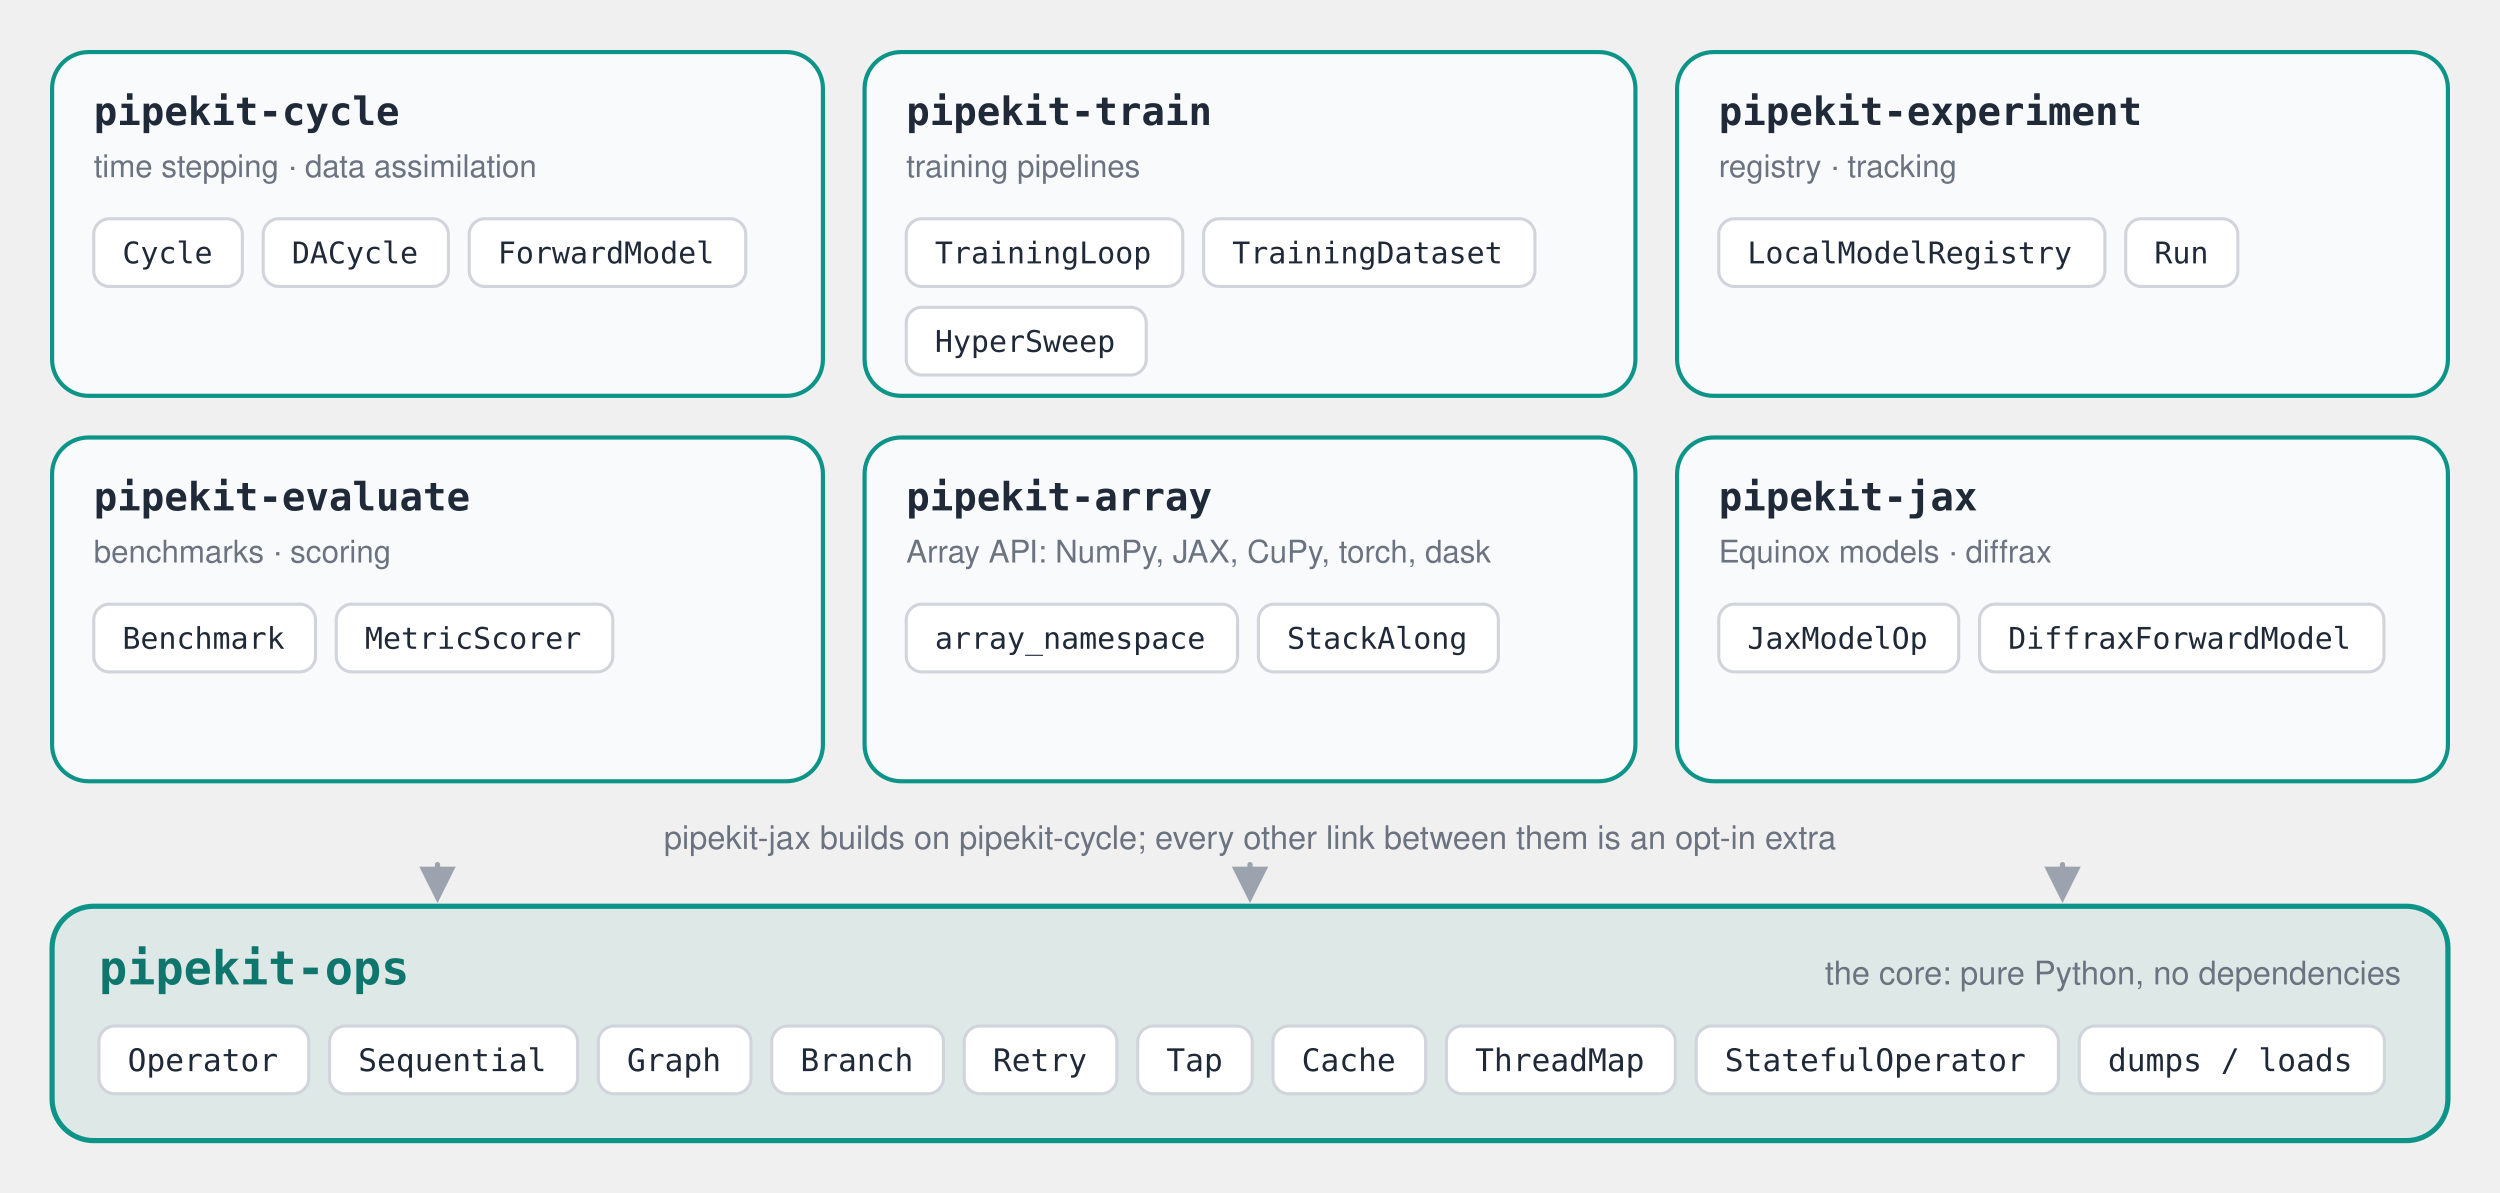
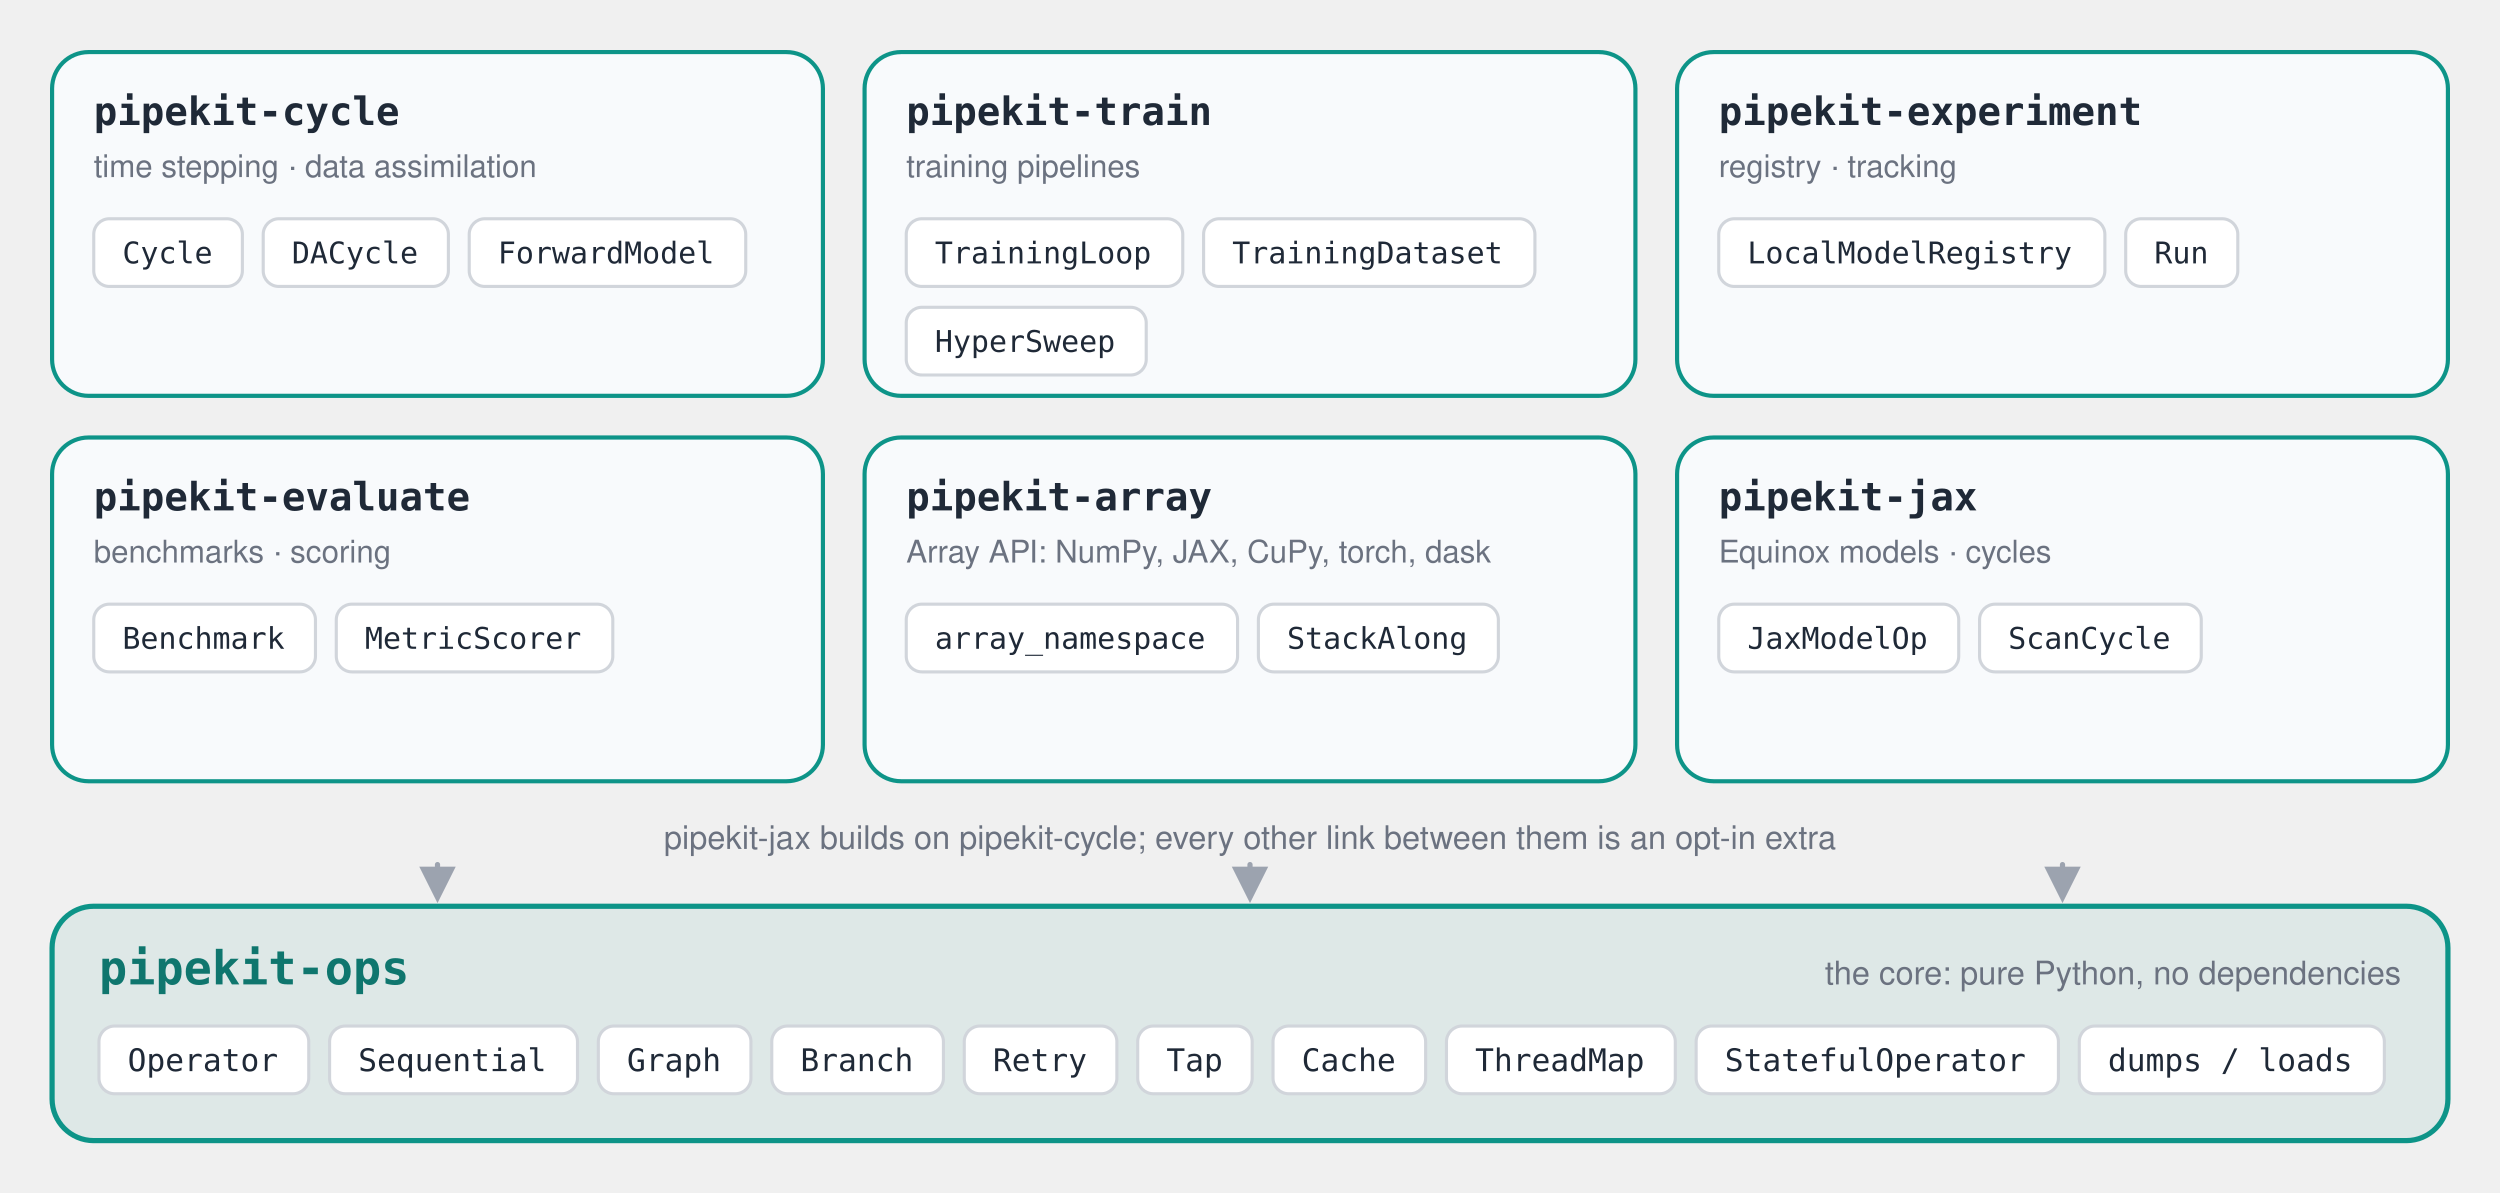
<svg xmlns="http://www.w3.org/2000/svg" width="960" height="458" viewBox="0 0 960 458" role="img" aria-label="The pipekit workspace: six sister packages (cycle, train, experiment, evaluate, array, jax) on the dependency-free pipekit-ops core">
  <defs>
    <marker id="pa" viewBox="0 0 10 10" refX="8" refY="5" markerWidth="7" markerHeight="7" orient="auto-start-reverse">
      <path d="M0 0 L10 5 L0 10 z" fill="#9CA3AF" />
    </marker>
  </defs>
  <rect x="20" y="20" width="296" height="132" rx="14" fill="#F8FAFC" stroke="#0D9488" stroke-width="1.6" />
  <text x="36" y="48" font-family="ui-monospace, SFMono-Regular, Menlo, Consolas, monospace" font-size="15" font-weight="700" fill="#1F2937" text-anchor="start">pipekit-cycle</text>
  <text x="36" y="68" font-family="ui-sans-serif, -apple-system, 'Segoe UI', Helvetica, Arial, sans-serif" font-size="12" font-weight="400" fill="#6B7280" text-anchor="start">time stepping · data assimilation</text>
  <rect x="36" y="84" width="57.075" height="26" rx="6" fill="#FFFFFF" stroke="#D1D5DB" stroke-width="1.2" />
  <text x="47" y="101.14" font-family="ui-monospace, SFMono-Regular, Menlo, Consolas, monospace" font-size="11.5" font-weight="400" fill="#1F2937" text-anchor="start">Cycle</text>
  <rect x="101.075" y="84" width="71.105" height="26" rx="6" fill="#FFFFFF" stroke="#D1D5DB" stroke-width="1.2" />
  <text x="112.075" y="101.14" font-family="ui-monospace, SFMono-Regular, Menlo, Consolas, monospace" font-size="11.5" font-weight="400" fill="#1F2937" text-anchor="start">DACycle</text>
  <rect x="180.18" y="84" width="106.18" height="26" rx="6" fill="#FFFFFF" stroke="#D1D5DB" stroke-width="1.2" />
  <text x="191.18" y="101.14" font-family="ui-monospace, SFMono-Regular, Menlo, Consolas, monospace" font-size="11.5" font-weight="400" fill="#1F2937" text-anchor="start">ForwardModel</text>
  <rect x="332" y="20" width="296" height="132" rx="14" fill="#F8FAFC" stroke="#0D9488" stroke-width="1.6" />
  <text x="348" y="48" font-family="ui-monospace, SFMono-Regular, Menlo, Consolas, monospace" font-size="15" font-weight="700" fill="#1F2937" text-anchor="start">pipekit-train</text>
  <text x="348" y="68" font-family="ui-sans-serif, -apple-system, 'Segoe UI', Helvetica, Arial, sans-serif" font-size="12" font-weight="400" fill="#6B7280" text-anchor="start">training pipelines</text>
  <rect x="348" y="84" width="106.18" height="26" rx="6" fill="#FFFFFF" stroke="#D1D5DB" stroke-width="1.2" />
  <text x="359" y="101.14" font-family="ui-monospace, SFMono-Regular, Menlo, Consolas, monospace" font-size="11.5" font-weight="400" fill="#1F2937" text-anchor="start">TrainingLoop</text>
  <rect x="462.18" y="84" width="127.225" height="26" rx="6" fill="#FFFFFF" stroke="#D1D5DB" stroke-width="1.2" />
  <text x="473.18" y="101.14" font-family="ui-monospace, SFMono-Regular, Menlo, Consolas, monospace" font-size="11.5" font-weight="400" fill="#1F2937" text-anchor="start">TrainingDataset</text>
  <rect x="348" y="118" width="92.15" height="26" rx="6" fill="#FFFFFF" stroke="#D1D5DB" stroke-width="1.2" />
  <text x="359" y="135.14" font-family="ui-monospace, SFMono-Regular, Menlo, Consolas, monospace" font-size="11.5" font-weight="400" fill="#1F2937" text-anchor="start">HyperSweep</text>
  <rect x="644" y="20" width="296" height="132" rx="14" fill="#F8FAFC" stroke="#0D9488" stroke-width="1.6" />
  <text x="660" y="48" font-family="ui-monospace, SFMono-Regular, Menlo, Consolas, monospace" font-size="15" font-weight="700" fill="#1F2937" text-anchor="start">pipekit-experiment</text>
  <text x="660" y="68" font-family="ui-sans-serif, -apple-system, 'Segoe UI', Helvetica, Arial, sans-serif" font-size="12" font-weight="400" fill="#6B7280" text-anchor="start">registry · tracking</text>
  <rect x="660" y="84" width="148.27" height="26" rx="6" fill="#FFFFFF" stroke="#D1D5DB" stroke-width="1.2" />
  <text x="671" y="101.14" font-family="ui-monospace, SFMono-Regular, Menlo, Consolas, monospace" font-size="11.5" font-weight="400" fill="#1F2937" text-anchor="start">LocalModelRegistry</text>
  <rect x="816.27" y="84" width="43.045" height="26" rx="6" fill="#FFFFFF" stroke="#D1D5DB" stroke-width="1.2" />
  <text x="827.27" y="101.14" font-family="ui-monospace, SFMono-Regular, Menlo, Consolas, monospace" font-size="11.5" font-weight="400" fill="#1F2937" text-anchor="start">Run</text>
  <rect x="20" y="168" width="296" height="132" rx="14" fill="#F8FAFC" stroke="#0D9488" stroke-width="1.6" />
  <text x="36" y="196" font-family="ui-monospace, SFMono-Regular, Menlo, Consolas, monospace" font-size="15" font-weight="700" fill="#1F2937" text-anchor="start">pipekit-evaluate</text>
  <text x="36" y="216" font-family="ui-sans-serif, -apple-system, 'Segoe UI', Helvetica, Arial, sans-serif" font-size="12" font-weight="400" fill="#6B7280" text-anchor="start">benchmarks · scoring</text>
  <rect x="36" y="232" width="85.135" height="26" rx="6" fill="#FFFFFF" stroke="#D1D5DB" stroke-width="1.2" />
  <text x="47" y="249.14" font-family="ui-monospace, SFMono-Regular, Menlo, Consolas, monospace" font-size="11.5" font-weight="400" fill="#1F2937" text-anchor="start">Benchmark</text>
  <rect x="129.135" y="232" width="106.18" height="26" rx="6" fill="#FFFFFF" stroke="#D1D5DB" stroke-width="1.2" />
  <text x="140.135" y="249.14" font-family="ui-monospace, SFMono-Regular, Menlo, Consolas, monospace" font-size="11.5" font-weight="400" fill="#1F2937" text-anchor="start">MetricScorer</text>
  <rect x="332" y="168" width="296" height="132" rx="14" fill="#F8FAFC" stroke="#0D9488" stroke-width="1.6" />
  <text x="348" y="196" font-family="ui-monospace, SFMono-Regular, Menlo, Consolas, monospace" font-size="15" font-weight="700" fill="#1F2937" text-anchor="start">pipekit-array</text>
  <text x="348" y="216" font-family="ui-sans-serif, -apple-system, 'Segoe UI', Helvetica, Arial, sans-serif" font-size="12" font-weight="400" fill="#6B7280" text-anchor="start">Array API: NumPy, JAX, CuPy, torch, dask</text>
  <rect x="348" y="232" width="127.225" height="26" rx="6" fill="#FFFFFF" stroke="#D1D5DB" stroke-width="1.2" />
  <text x="359" y="249.14" font-family="ui-monospace, SFMono-Regular, Menlo, Consolas, monospace" font-size="11.5" font-weight="400" fill="#1F2937" text-anchor="start">array_namespace</text>
  <rect x="483.225" y="232" width="92.15" height="26" rx="6" fill="#FFFFFF" stroke="#D1D5DB" stroke-width="1.2" />
  <text x="494.225" y="249.14" font-family="ui-monospace, SFMono-Regular, Menlo, Consolas, monospace" font-size="11.5" font-weight="400" fill="#1F2937" text-anchor="start">StackAlong</text>
  <rect x="644" y="168" width="296" height="132" rx="14" fill="#F8FAFC" stroke="#0D9488" stroke-width="1.6" />
  <text x="660" y="196" font-family="ui-monospace, SFMono-Regular, Menlo, Consolas, monospace" font-size="15" font-weight="700" fill="#1F2937" text-anchor="start">pipekit-jax</text>
-   <text x="660" y="216" font-family="ui-sans-serif, -apple-system, 'Segoe UI', Helvetica, Arial, sans-serif" font-size="12" font-weight="400" fill="#6B7280" text-anchor="start">Equinox models · diffrax</text>
+   <text x="660" y="216" font-family="ui-sans-serif, -apple-system, 'Segoe UI', Helvetica, Arial, sans-serif" font-size="12" font-weight="400" fill="#6B7280" text-anchor="start">Equinox models · cycles</text>
  <rect x="660" y="232" width="92.15" height="26" rx="6" fill="#FFFFFF" stroke="#D1D5DB" stroke-width="1.2" />
  <text x="671" y="249.14" font-family="ui-monospace, SFMono-Regular, Menlo, Consolas, monospace" font-size="11.5" font-weight="400" fill="#1F2937" text-anchor="start">JaxModelOp</text>
-   <rect x="760.15" y="232" width="155.285" height="26" rx="6" fill="#FFFFFF" stroke="#D1D5DB" stroke-width="1.2" />
-   <text x="771.15" y="249.14" font-family="ui-monospace, SFMono-Regular, Menlo, Consolas, monospace" font-size="11.5" font-weight="400" fill="#1F2937" text-anchor="start">DiffraxForwardModel</text>
+   <rect x="760.15" y="232" width="85.135" height="26" rx="6" fill="#FFFFFF" stroke="#D1D5DB" stroke-width="1.2" />
+   <text x="771.15" y="249.14" font-family="ui-monospace, SFMono-Regular, Menlo, Consolas, monospace" font-size="11.5" font-weight="400" fill="#1F2937" text-anchor="start">ScanCycle</text>
  <text x="480" y="326" font-family="ui-sans-serif, -apple-system, 'Segoe UI', Helvetica, Arial, sans-serif" font-size="12.5" font-weight="400" fill="#6B7280" text-anchor="middle">pipekit-jax builds on pipekit-cycle; every other link between them is an opt-in extra</text>
  <rect x="20" y="348" width="920" height="90" rx="16" fill="#0D9488" fill-opacity="0.08" stroke="#0D9488" stroke-width="2" />
  <text x="38" y="378" font-family="ui-monospace, SFMono-Regular, Menlo, Consolas, monospace" font-size="18" font-weight="700" fill="#0F766E" text-anchor="start">pipekit-ops</text>
  <text x="922" y="378" font-family="ui-sans-serif, -apple-system, 'Segoe UI', Helvetica, Arial, sans-serif" font-size="12.5" font-weight="400" fill="#6B7280" text-anchor="end">the core: pure Python, no dependencies</text>
  <rect x="38" y="394" width="80.56" height="26" rx="6" fill="#FFFFFF" stroke="#D1D5DB" stroke-width="1.2" />
  <text x="49" y="411.32" font-family="ui-monospace, SFMono-Regular, Menlo, Consolas, monospace" font-size="12" font-weight="400" fill="#1F2937" text-anchor="start">Operator</text>
  <rect x="126.56" y="394" width="95.2" height="26" rx="6" fill="#FFFFFF" stroke="#D1D5DB" stroke-width="1.2" />
  <text x="137.56" y="411.32" font-family="ui-monospace, SFMono-Regular, Menlo, Consolas, monospace" font-size="12" font-weight="400" fill="#1F2937" text-anchor="start">Sequential</text>
  <rect x="229.76" y="394" width="58.6" height="26" rx="6" fill="#FFFFFF" stroke="#D1D5DB" stroke-width="1.2" />
  <text x="240.76" y="411.32" font-family="ui-monospace, SFMono-Regular, Menlo, Consolas, monospace" font-size="12" font-weight="400" fill="#1F2937" text-anchor="start">Graph</text>
  <rect x="296.36" y="394" width="65.92" height="26" rx="6" fill="#FFFFFF" stroke="#D1D5DB" stroke-width="1.2" />
  <text x="307.36" y="411.32" font-family="ui-monospace, SFMono-Regular, Menlo, Consolas, monospace" font-size="12" font-weight="400" fill="#1F2937" text-anchor="start">Branch</text>
  <rect x="370.28" y="394" width="58.6" height="26" rx="6" fill="#FFFFFF" stroke="#D1D5DB" stroke-width="1.2" />
  <text x="381.28" y="411.32" font-family="ui-monospace, SFMono-Regular, Menlo, Consolas, monospace" font-size="12" font-weight="400" fill="#1F2937" text-anchor="start">Retry</text>
  <rect x="436.88" y="394" width="43.96" height="26" rx="6" fill="#FFFFFF" stroke="#D1D5DB" stroke-width="1.2" />
  <text x="447.88" y="411.32" font-family="ui-monospace, SFMono-Regular, Menlo, Consolas, monospace" font-size="12" font-weight="400" fill="#1F2937" text-anchor="start">Tap</text>
  <rect x="488.84" y="394" width="58.6" height="26" rx="6" fill="#FFFFFF" stroke="#D1D5DB" stroke-width="1.2" />
  <text x="499.84" y="411.32" font-family="ui-monospace, SFMono-Regular, Menlo, Consolas, monospace" font-size="12" font-weight="400" fill="#1F2937" text-anchor="start">Cache</text>
  <rect x="555.44" y="394" width="87.88" height="26" rx="6" fill="#FFFFFF" stroke="#D1D5DB" stroke-width="1.2" />
  <text x="566.44" y="411.32" font-family="ui-monospace, SFMono-Regular, Menlo, Consolas, monospace" font-size="12" font-weight="400" fill="#1F2937" text-anchor="start">ThreadMap</text>
  <rect x="651.32" y="394" width="139.12" height="26" rx="6" fill="#FFFFFF" stroke="#D1D5DB" stroke-width="1.2" />
  <text x="662.32" y="411.32" font-family="ui-monospace, SFMono-Regular, Menlo, Consolas, monospace" font-size="12" font-weight="400" fill="#1F2937" text-anchor="start">StatefulOperator</text>
  <rect x="798.44" y="394" width="117.16" height="26" rx="6" fill="#FFFFFF" stroke="#D1D5DB" stroke-width="1.2" />
  <text x="809.44" y="411.32" font-family="ui-monospace, SFMono-Regular, Menlo, Consolas, monospace" font-size="12" font-weight="400" fill="#1F2937" text-anchor="start">dumps / loads</text>
  <path d="M168.0 332 L168.0 344" fill="none" stroke="#9CA3AF" stroke-width="2" stroke-linecap="round" stroke-linejoin="round" marker-end="url(#pa)" />
  <path d="M480.0 332 L480.0 344" fill="none" stroke="#9CA3AF" stroke-width="2" stroke-linecap="round" stroke-linejoin="round" marker-end="url(#pa)" />
  <path d="M792.0 332 L792.0 344" fill="none" stroke="#9CA3AF" stroke-width="2" stroke-linecap="round" stroke-linejoin="round" marker-end="url(#pa)" />
</svg>
